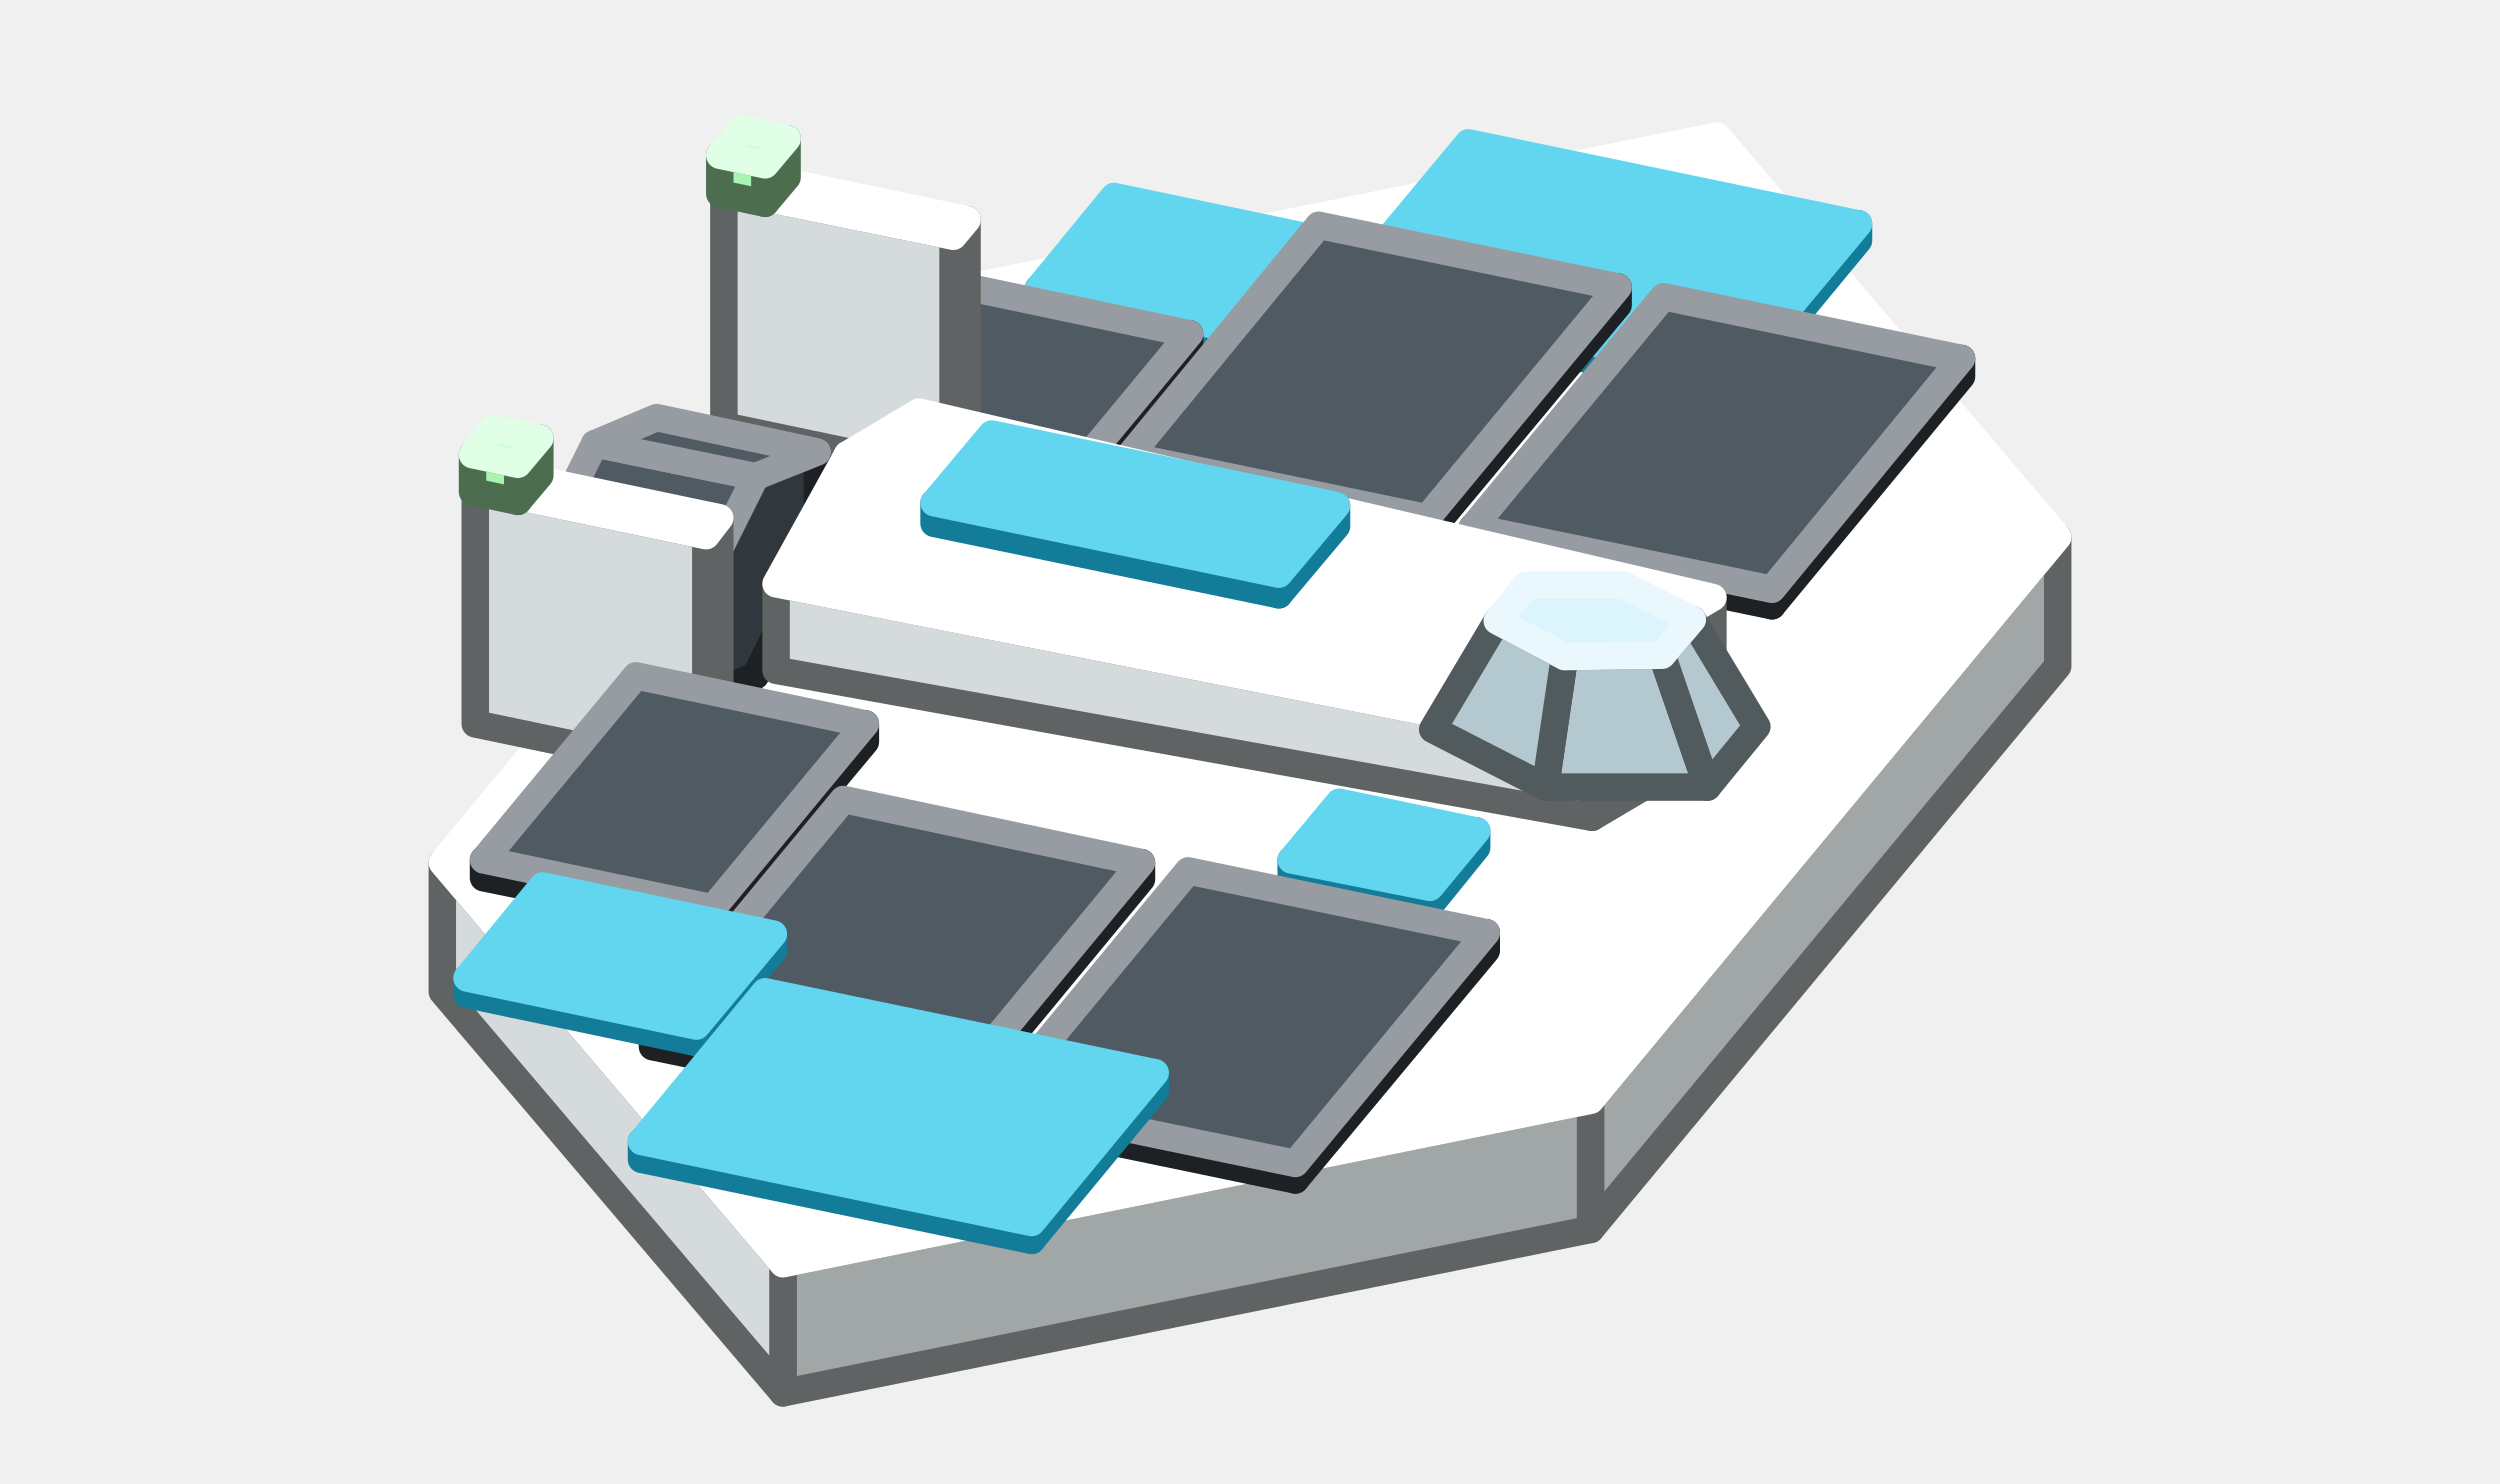
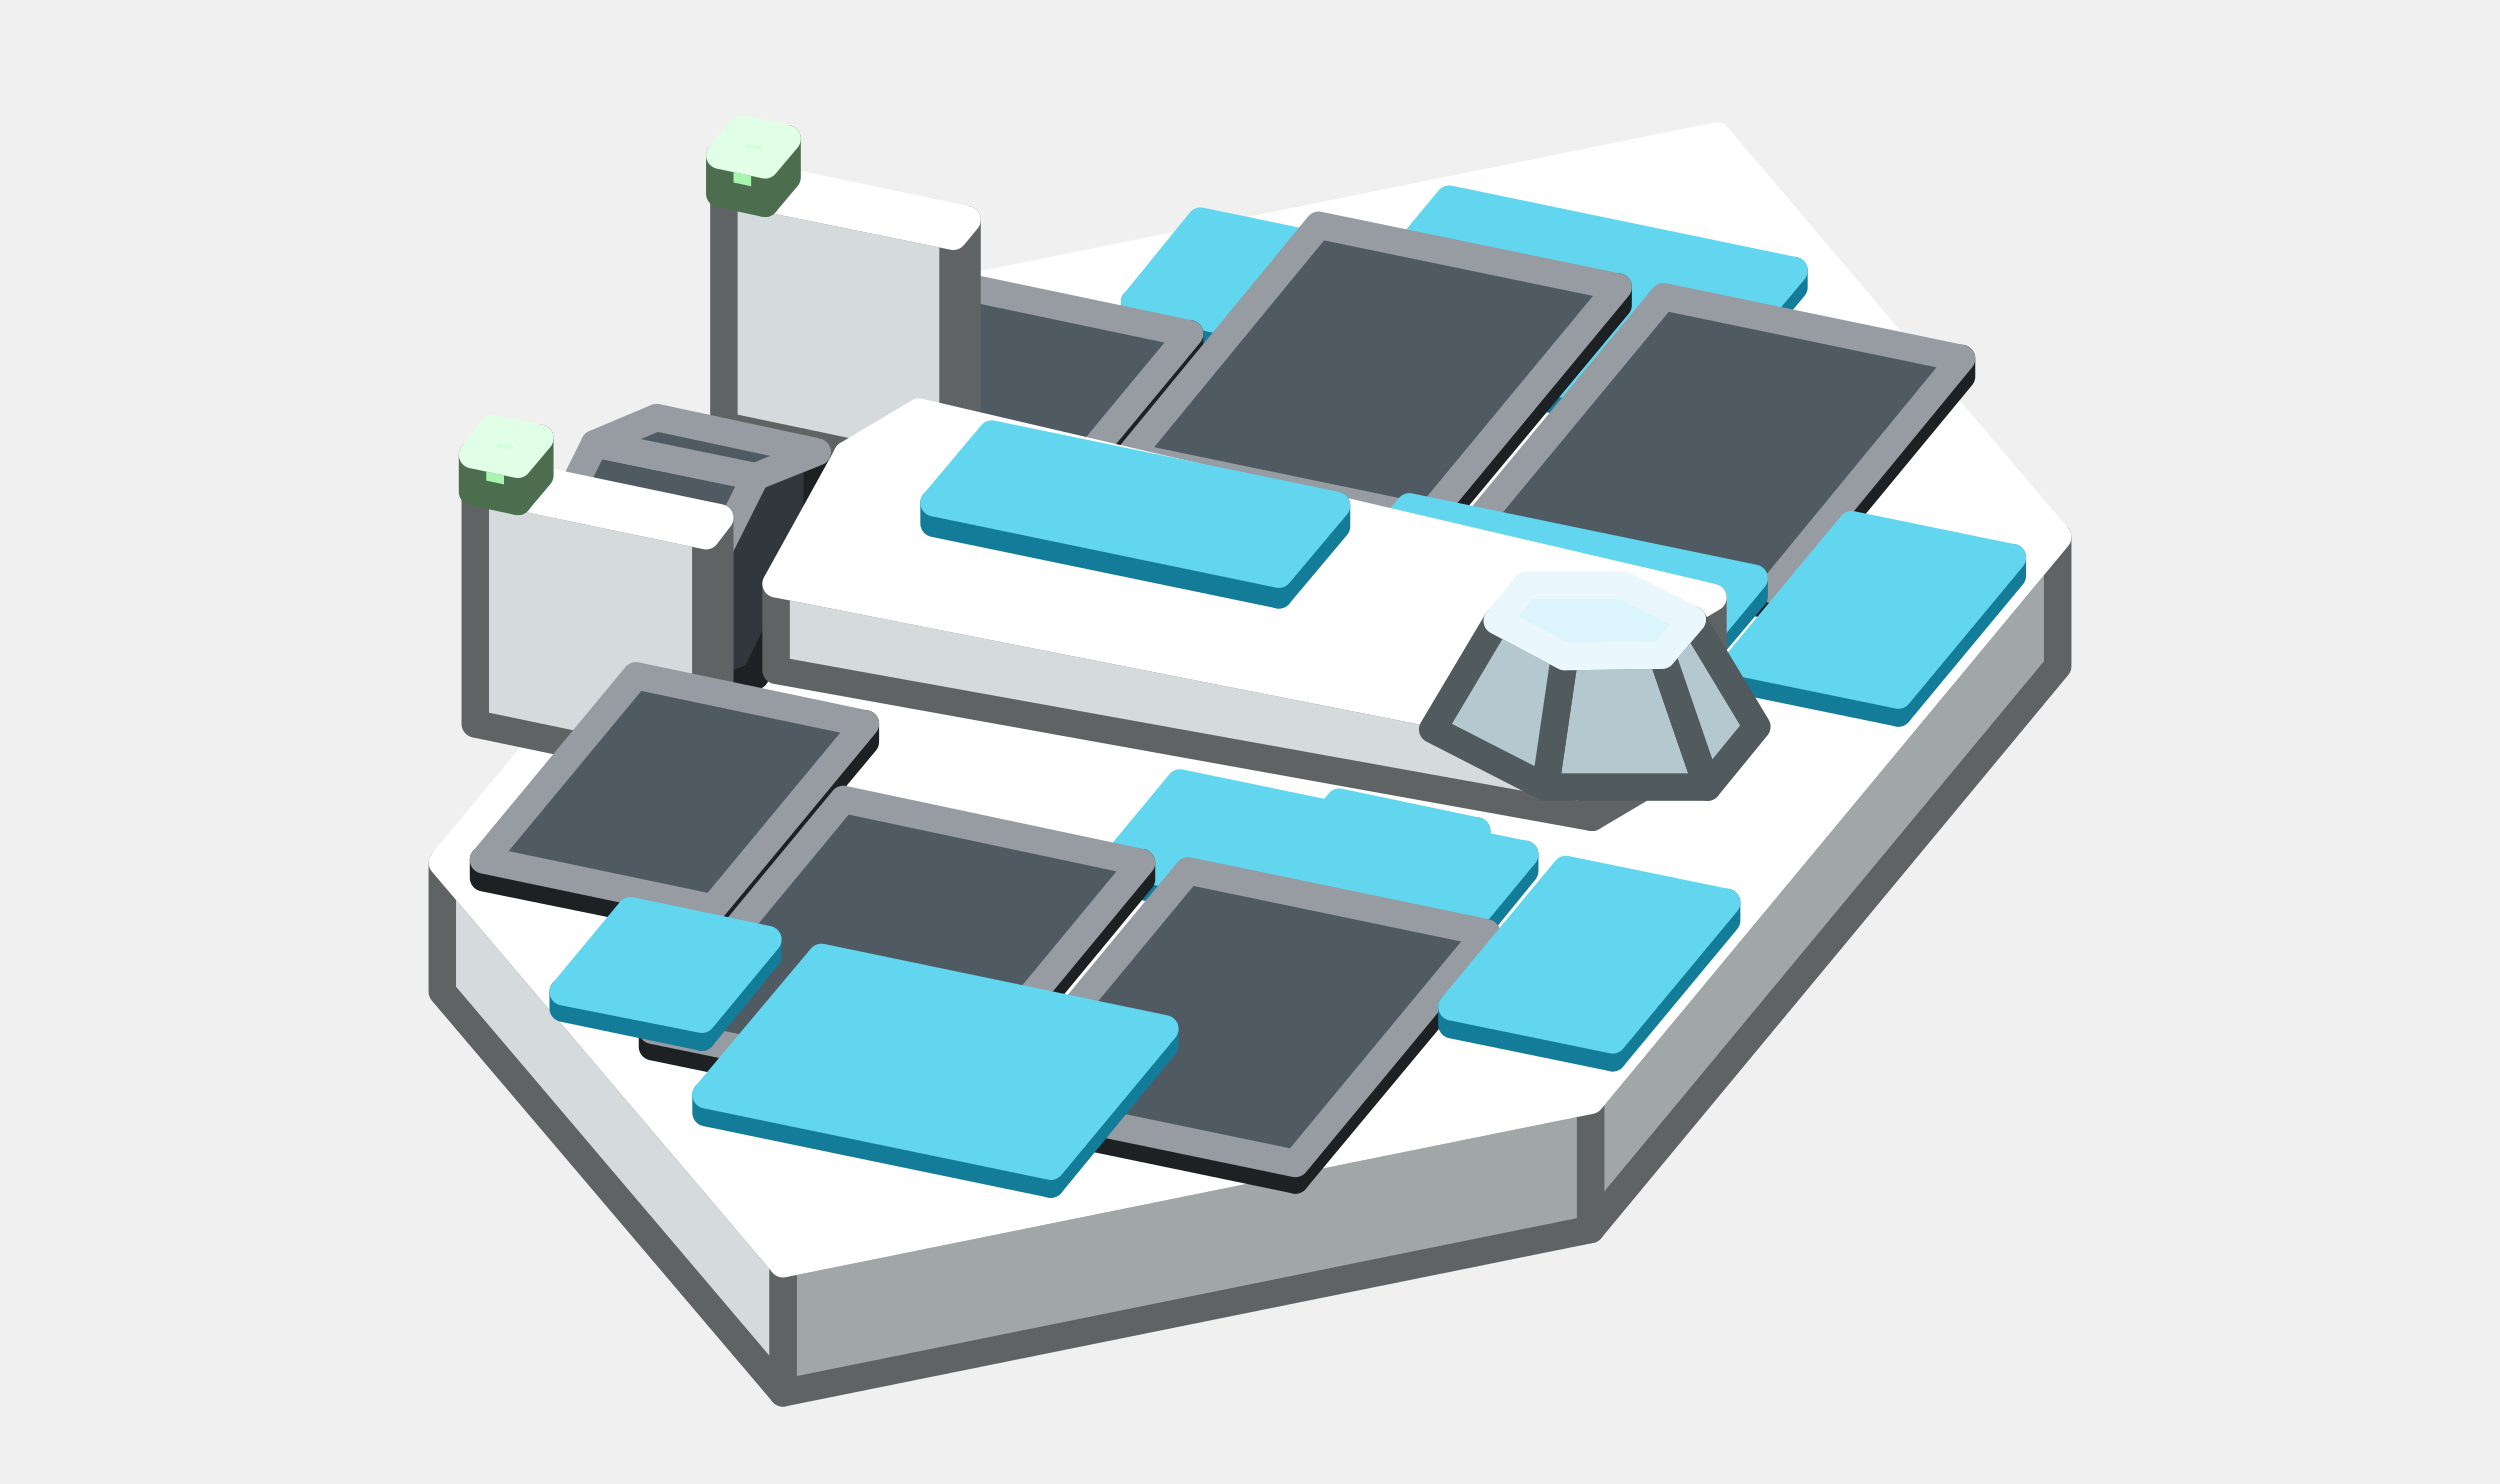
<svg xmlns="http://www.w3.org/2000/svg" width="182" height="108" viewBox="0 0 182 108">
  <g stroke-width="2" stroke-linejoin="round">
    <polygon points="115.8,89.5 57,101.4 57,92 115.8,80.1" fill="#A1A6A6" stroke="#606363" />
    <polygon points="57,101.4 32.2,72.2 32.2,62.8 57,92" fill="#D5DBDC" stroke="#606363" />
    <polygon points="149.8,48.5 115.8,89.5 115.8,80.1 149.8,39.1" fill="#A1A6A6" stroke="#606363" />
    <polygon points="115.8,80.1 57,92 32.2,62.8 66.2,21.8 125,9.9 149.8,39.1" fill="#FFFFFF" stroke="#FFFFFF" />
-     <polygon points="92.3,25.7 75.6,22.3 75.6,21 92.3,24.5" fill="#1FA6C8" stroke="#137C99" />
-     <polygon points="97.8,19 92.3,25.7 92.3,24.5 97.8,17.8" fill="#137C99" stroke="#137C99" />
-     <polygon points="92.3,24.5 75.6,21 81.1,14.3 97.8,17.8" fill="#62D6EE" stroke="#62D6EE" />
-     <polygon points="126.3,28.4 97.9,22.5 97.9,21.2 126.3,27.1" fill="#1FA6C8" stroke="#137C99" />
-     <polygon points="135.3,17.5 126.3,28.4 126.3,27.1 135.3,16.3" fill="#137C99" stroke="#137C99" />
-     <polygon points="126.3,27.1 97.9,21.2 106.9,10.4 135.3,16.3" fill="#62D6EE" stroke="#62D6EE" />
+     <polygon points="92.6,25.3 82.6,23.2 82.6,22 92.6,24.1" fill="#1FA6C8" stroke="#137C99" />
+     <polygon points="97.5,19.5 92.6,25.3 92.6,24.1 97.5,18.2" fill="#137C99" stroke="#137C99" />
+     <polygon points="92.6,24.1 82.6,22 87.4,16.1 97.5,18.2" fill="#62D6EE" stroke="#62D6EE" />
+     <polygon points="122.2,31 97.2,25.8 97.2,24.5 122.2,29.7" fill="#1FA6C8" stroke="#137C99" />
+     <polygon points="130.6,20.9 122.2,31 122.2,29.7 130.6,19.7" fill="#137C99" stroke="#137C99" />
+     <polygon points="122.2,29.7 97.2,24.5 105.5,14.5 130.6,19.7" fill="#62D6EE" stroke="#62D6EE" />
    <polygon points="75.5,38.9 58.8,35.5 58.8,34.2 75.5,37.7" fill="#414A51" stroke="#1D2124" />
    <polygon points="86.6,25.5 75.5,38.9 75.5,37.7 86.6,24.3" fill="#31383D" stroke="#1D2124" />
    <polygon points="75.5,37.7 58.8,34.2 69.9,20.8 86.6,24.3" fill="#4F5A63" stroke="#969CA1" />
    <polygon points="103.9,38.9 82.2,34.4 82.2,33.2 103.9,37.7" fill="#414A51" stroke="#1D2124" />
    <polygon points="117.8,22.2 103.9,38.9 103.9,37.7 117.8,20.9" fill="#31383D" stroke="#1D2124" />
    <polygon points="103.9,37.7 82.2,33.2 96,16.4 117.8,20.9" fill="#4F5A63" stroke="#969CA1" />
    <polygon points="129,44.1 107.2,39.6 107.2,38.4 129,42.9" fill="#414A51" stroke="#1D2124" />
    <polygon points="142.8,27.4 129,44.1 129,42.9 142.8,26.1" fill="#31383D" stroke="#1D2124" />
    <polygon points="129,42.9 107.2,38.4 121.1,21.6 142.8,26.1" fill="#4F5A63" stroke="#969CA1" />
    <polygon points="69.4,34.5 52.7,31 52.7,13.8 69.4,17.2" fill="#D5DBDC" stroke="#606363" />
    <polygon points="70.4,33.2 69.4,34.5 69.4,17.2 70.4,16" fill="#A1A6A6" stroke="#606363" />
    <polygon points="69.4,17.2 52.7,13.8 53.7,12.5 70.4,16" fill="#FFFFFF" stroke="#FFFFFF" />
    <polygon points="55.7,14.8 52.4,14.1 52.4,11.3 55.7,12" fill="#A8F5B0" stroke="#4C6E4F" />
    <polygon points="57.3,12.9 55.7,14.8 55.7,12 57.3,10.1" fill="#7FB985" stroke="#4C6E4F" />
    <polygon points="55.7,12 52.4,11.3 54,9.4 57.3,10.1" fill="#CDFFD7" stroke="#E1FFE7" />
    <polygon points="38.8,48.6 38.8,41.3 50.5,43.7 50.5,51" fill="#414A51" stroke="#1D2124" />
    <polygon points="50.5,43.7 55,34.7 59.5,32.9 59.5,40.1 55,49.2 50.5,51" fill="#31383D" stroke="#1D2124" />
    <polygon points="38.8,41.3 43.3,32.3 55,34.7 50.5,43.7" fill="#4F5A63" stroke="#969CA1" />
    <polygon points="43.3,32.3 47.8,30.4 59.5,32.9 55,34.7" fill="#4F5A63" stroke="#969CA1" />
+     <polygon points="122.8,49.2 97.7,44 97.7,42.8 122.8,48" fill="#1FA6C8" stroke="#137C99" />
+     <polygon points="127.7,43.4 122.8,49.2 122.8,48 127.7,42.1" fill="#137C99" stroke="#137C99" />
+     <polygon points="122.8,48 97.7,42.8 102.6,36.9 127.7,42.1" fill="#62D6EE" stroke="#62D6EE" />
    <polygon points="117.9,49.2 107.9,47.1 107.9,45.8 117.9,47.9" fill="#1FA6C8" stroke="#137C99" />
    <polygon points="121.4,45 117.9,49.2 117.9,47.9 121.4,43.7" fill="#137C99" stroke="#137C99" />
    <polygon points="117.9,47.9 107.9,45.8 111.4,41.7 121.4,43.7" fill="#62D6EE" stroke="#62D6EE" />
+     <polygon points="138.2,51.9 126.5,49.5 126.5,48.2 138.2,50.6" fill="#1FA6C8" stroke="#137C99" />
+     <polygon points="146.5,41.9 138.2,51.9 138.2,50.6 146.5,40.6" fill="#137C99" stroke="#137C99" />
+     <polygon points="138.2,50.6 126.5,48.2 134.8,38.2 146.5,40.6" fill="#62D6EE" stroke="#62D6EE" />
    <polygon points="56.5,48.8 56.5,42.5 115.9,54.2 115.9,59.5" fill="#D5DBDC" stroke="#606363" />
    <polygon points="115.9,54.2 120.3,46.1 124.7,43.5 124.7,48.9 120.3,56.9 115.9,59.5" fill="#A1A6A6" stroke="#606363" />
    <polygon points="56.5,42.5 61.7,33.1 120.3,46.1 115.9,54.2" fill="#FFFFFF" stroke="#FFFFFF" />
    <polygon points="61.7,33.1 66.9,30 124.7,43.5 120.3,46.1" fill="#FFFFFF" stroke="#FFFFFF" />
    <polygon points="93.1,43.3 68,38.1 68,36.6 93.1,41.8" fill="#1FA6C8" stroke="#137C99" />
    <polygon points="97.3,38.3 93.1,43.3 93.1,41.8 97.3,36.8" fill="#137C99" stroke="#137C99" />
    <polygon points="93.1,41.8 68,36.6 72.2,31.6 97.3,36.8" fill="#62D6EE" stroke="#62D6EE" />
    <polygon points="51.4,56.2 34.6,52.7 34.6,35.5 51.4,39" fill="#D5DBDC" stroke="#606363" />
    <polygon points="52.4,55 51.4,56.2 51.4,39 52.4,37.7" fill="#A1A6A6" stroke="#606363" />
    <polygon points="51.4,39 34.6,35.5 35.7,34.2 52.4,37.7" fill="#FFFFFF" stroke="#FFFFFF" />
    <polygon points="124.3,57.3 112.5,57.3 113.9,47.8 121,47.7" fill="#B4C8CF" stroke="#515A5D" />
    <polygon points="112.5,57.3 104.3,53.1 109,45.2 113.9,47.8" fill="#B4C8CF" stroke="#515A5D" />
    <polygon points="127.9,52.9 124.3,57.3 121,47.7 123.2,45.1" fill="#B4C8CF" stroke="#515A5D" />
    <polygon points="121,47.7 113.9,47.8 109,45.2 111.1,42.6 118.2,42.6 123.2,45.1" fill="#DCF4FC" stroke="#EAF8FD" />
    <polygon points="37.7,36.5 34.4,35.8 34.4,33.1 37.7,33.8" fill="#A8F5B0" stroke="#4C6E4F" />
    <polygon points="39.3,34.6 37.7,36.5 37.7,33.8 39.3,31.9" fill="#7FB985" stroke="#4C6E4F" />
    <polygon points="37.7,33.8 34.4,33.1 35.9,31.2 39.3,31.9" fill="#CDFFD7" stroke="#E1FFE7" />
    <polygon points="51.9,67.3 35.2,63.9 35.2,62.6 51.9,66.1" fill="#414A51" stroke="#1D2124" />
    <polygon points="63,54 51.9,67.3 51.9,66.1 63,52.7" fill="#31383D" stroke="#1D2124" />
    <polygon points="51.9,66.1 35.2,62.6 46.3,49.2 63,52.7" fill="#4F5A63" stroke="#969CA1" />
    <polygon points="104.1,65.9 94,63.8 94,62.6 104.1,64.6" fill="#1FA6C8" stroke="#137C99" />
    <polygon points="107.5,61.7 104.1,65.9 104.1,64.6 107.5,60.5" fill="#137C99" stroke="#137C99" />
    <polygon points="104.1,64.6 94,62.6 97.5,58.4 107.5,60.5" fill="#62D6EE" stroke="#62D6EE" />
+     <polygon points="106.2,69.3 81.1,64.1 81.1,62.8 106.2,68" fill="#1FA6C8" stroke="#137C99" />
+     <polygon points="111,63.4 106.2,69.3 106.2,68 111,62.2" fill="#137C99" stroke="#137C99" />
+     <polygon points="106.2,68 81.1,62.8 85.9,57 111,62.2" fill="#62D6EE" stroke="#62D6EE" />
    <polygon points="69.3,80.7 47.5,76.2 47.5,75 69.3,79.5" fill="#414A51" stroke="#1D2124" />
    <polygon points="83.1,64 69.3,80.7 69.3,79.5 83.1,62.8" fill="#31383D" stroke="#1D2124" />
    <polygon points="69.3,79.5 47.5,75 61.4,58.2 83.1,62.8" fill="#4F5A63" stroke="#969CA1" />
-     <polygon points="50.7,75.9 34,72.4 34,71.2 50.7,74.7" fill="#1FA6C8" stroke="#137C99" />
-     <polygon points="56.3,69.2 50.7,75.9 50.7,74.7 56.3,68" fill="#137C99" stroke="#137C99" />
-     <polygon points="50.7,74.7 34,71.2 39.5,64.5 56.3,68" fill="#62D6EE" stroke="#62D6EE" />
+     <polygon points="51.1,75.5 41,73.4 41,72.2 51.1,74.2" fill="#1FA6C8" stroke="#137C99" />
+     <polygon points="55.9,69.6 51.1,75.5 51.1,74.2 55.9,68.4" fill="#137C99" stroke="#137C99" />
+     <polygon points="51.1,74.2 41,72.2 45.9,66.3 55.9,68.4" fill="#62D6EE" stroke="#62D6EE" />
    <polygon points="94.3,85.9 72.6,81.4 72.6,80.2 94.3,84.7" fill="#414A51" stroke="#1D2124" />
    <polygon points="108.2,69.2 94.3,85.9 94.3,84.7 108.2,67.9" fill="#31383D" stroke="#1D2124" />
    <polygon points="94.3,84.7 72.6,80.2 86.5,63.4 108.2,67.9" fill="#4F5A63" stroke="#969CA1" />
-     <polygon points="75.1,90.3 46.7,84.4 46.7,83.1 75.1,89" fill="#1FA6C8" stroke="#137C99" />
-     <polygon points="84.1,79.4 75.1,90.3 75.1,89 84.1,78.1" fill="#137C99" stroke="#137C99" />
-     <polygon points="75.1,89 46.7,83.1 55.7,72.2 84.1,78.1" fill="#62D6EE" stroke="#62D6EE" />
+     <polygon points="117.4,77 105.7,74.6 105.7,73.3 117.4,75.7" fill="#1FA6C8" stroke="#137C99" />
+     <polygon points="125.7,67 117.4,77 117.4,75.7 125.7,65.7" fill="#137C99" stroke="#137C99" />
+     <polygon points="117.4,75.7 105.7,73.3 114,63.3 125.7,65.7" fill="#62D6EE" stroke="#62D6EE" />
+     <polygon points="76.5,86.2 51.4,81 51.4,79.7 76.5,84.9" fill="#1FA6C8" stroke="#137C99" />
+     <polygon points="84.8,76.1 76.5,86.2 76.5,84.9 84.8,74.9" fill="#137C99" stroke="#137C99" />
+     <polygon points="76.5,84.9 51.4,79.7 59.8,69.7 84.8,74.9" fill="#62D6EE" stroke="#62D6EE" />
  </g>
</svg>
